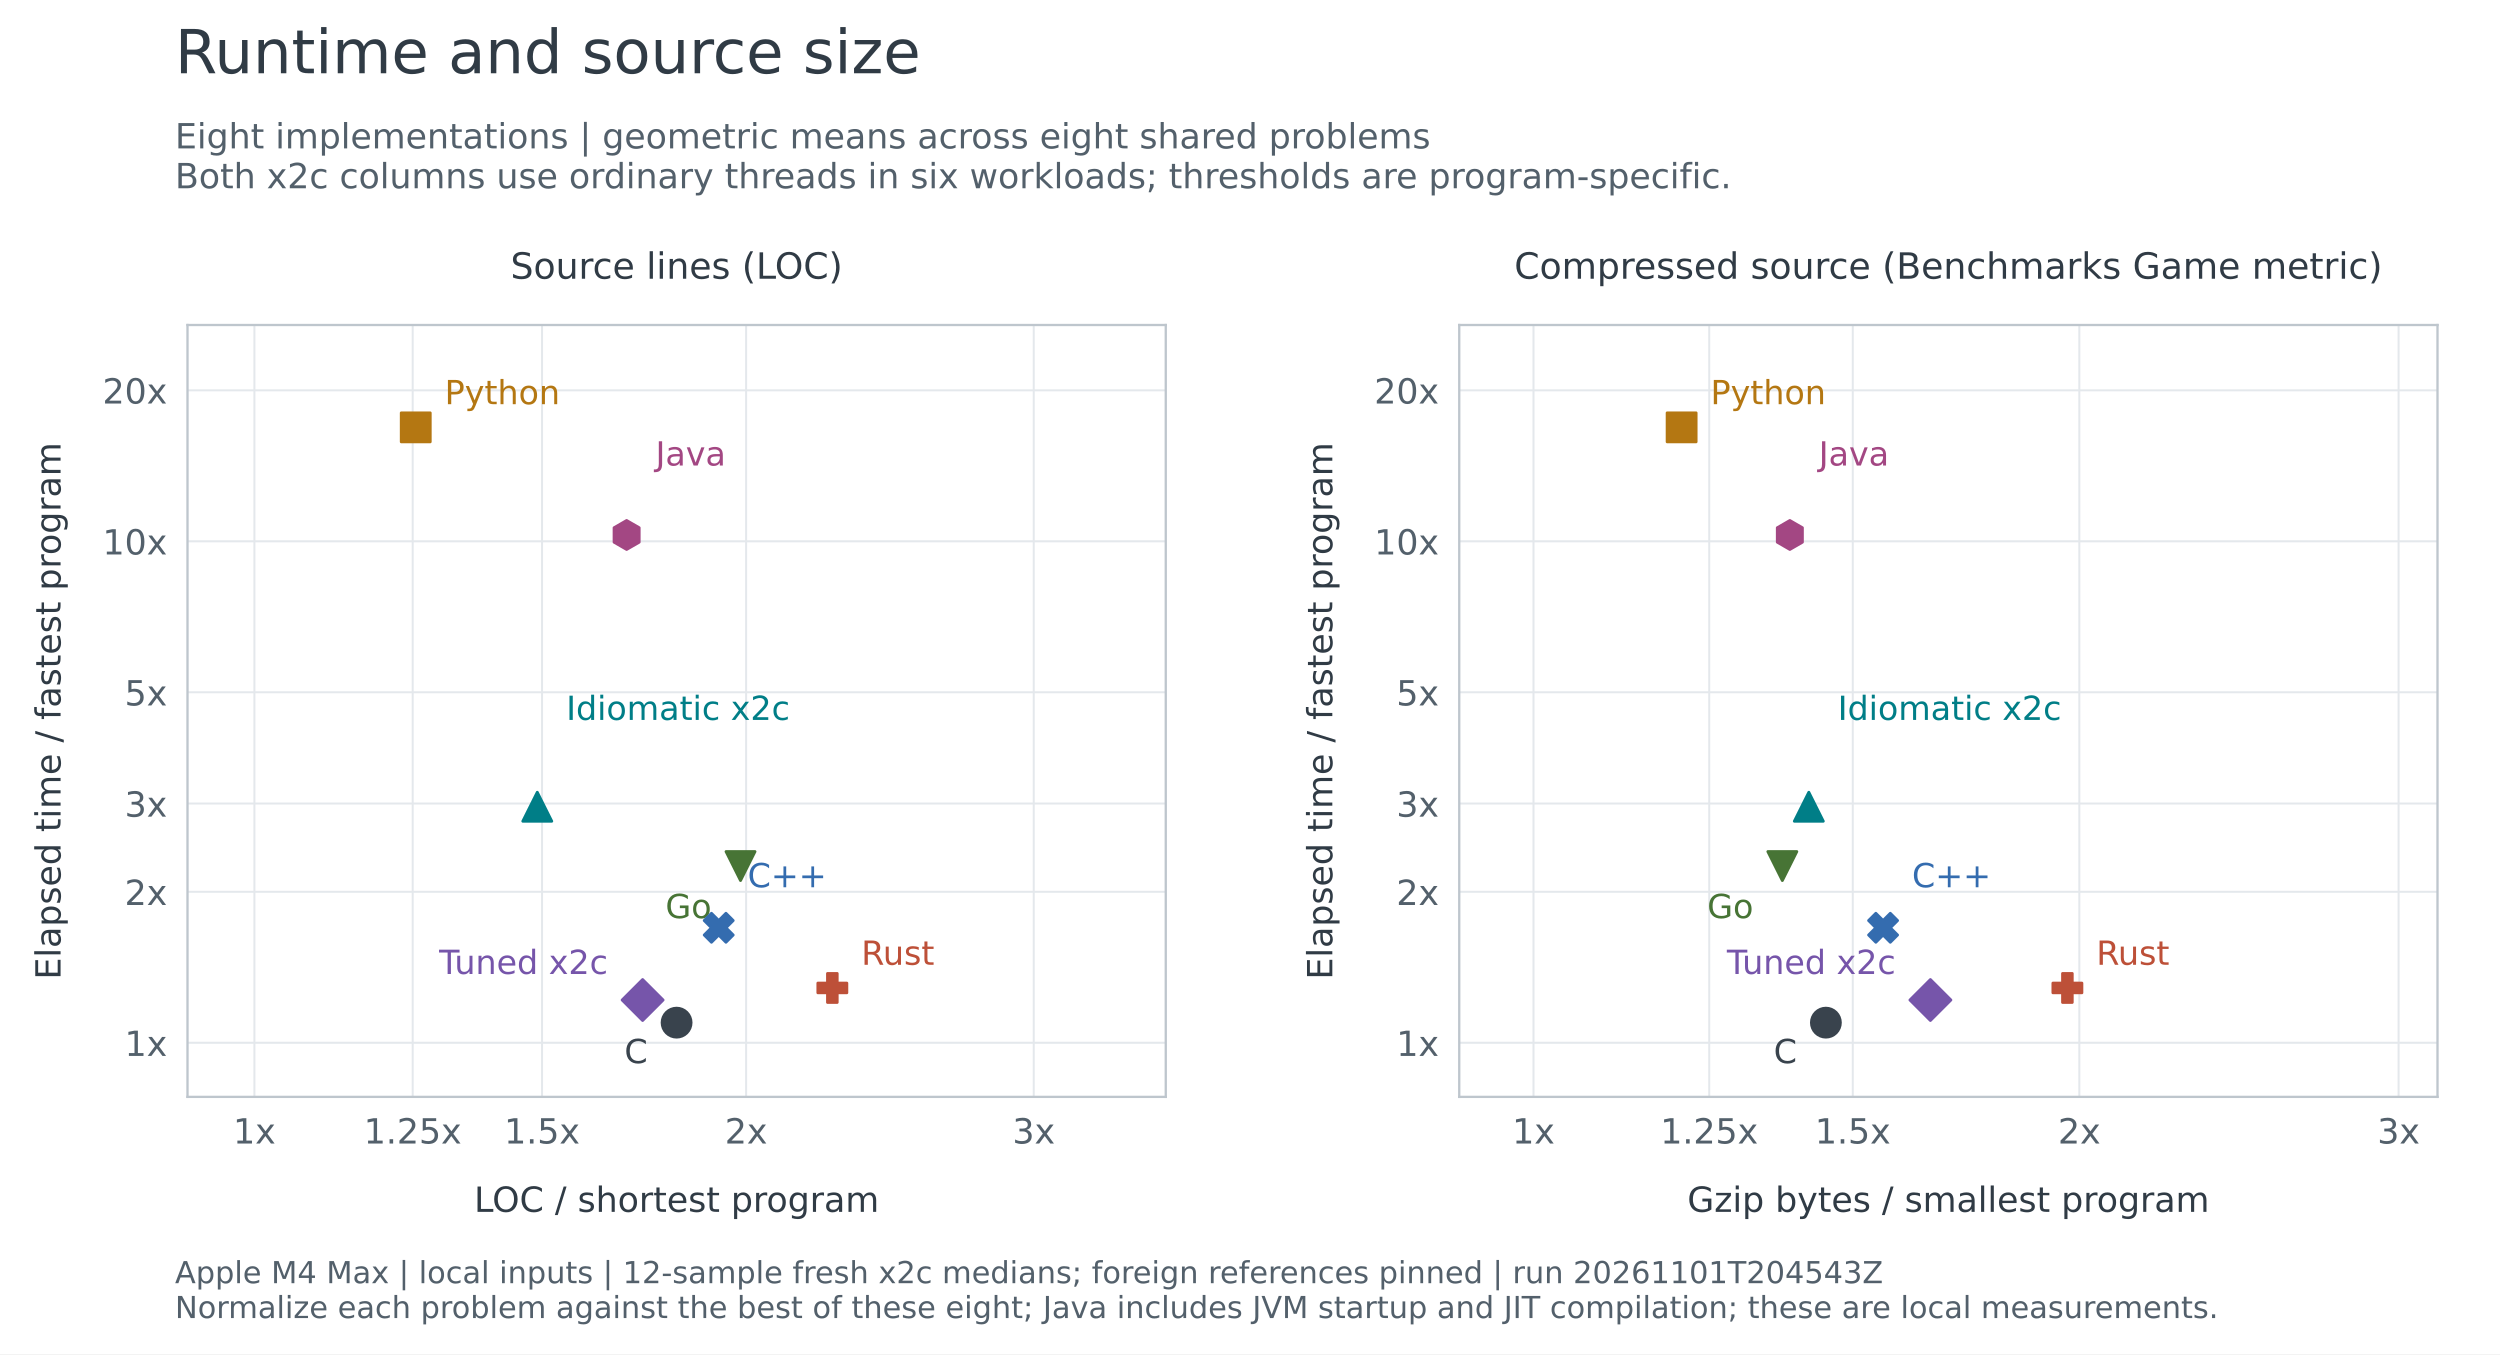
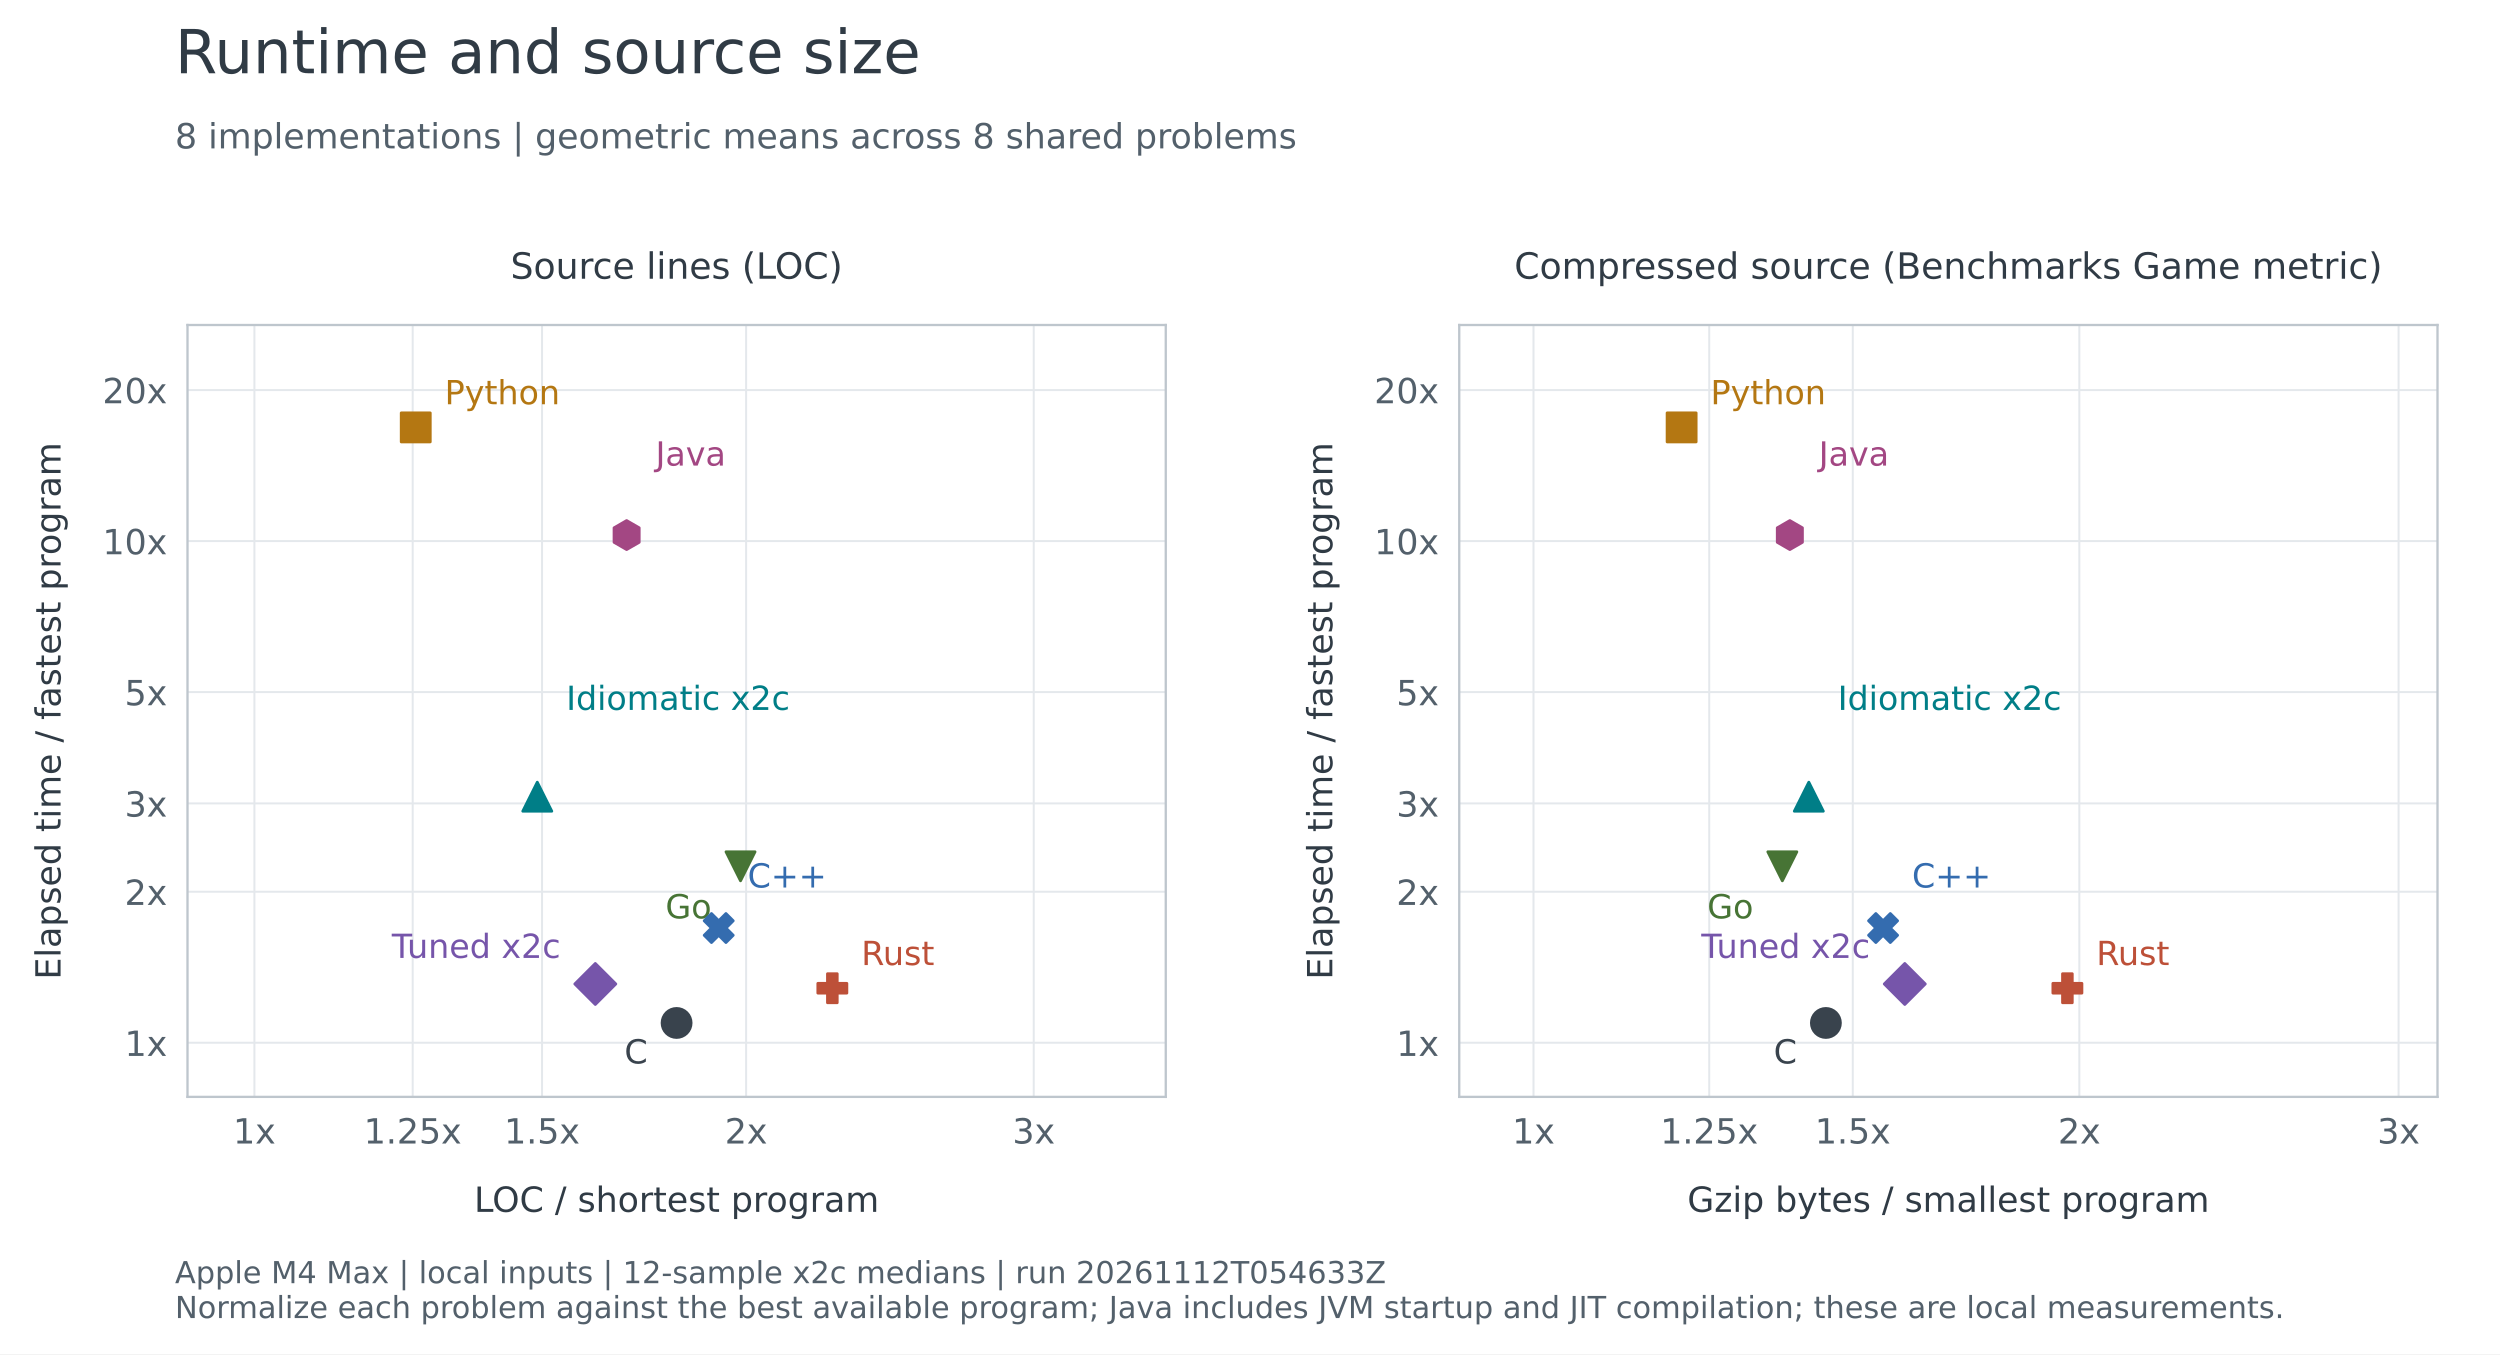
<svg xmlns="http://www.w3.org/2000/svg" xmlns:xlink="http://www.w3.org/1999/xlink" width="864pt" height="468pt" viewBox="0 0 864 468" version="1.1">
  <defs>
    <style type="text/css">*{stroke-linejoin: round; stroke-linecap: butt}</style>
  </defs>
  <g id="figure_1">
    <g id="patch_1">
      <path d="M 0 468  L 864 468  L 864 0  L 0 0  z " style="fill: #ffffff" />
    </g>
    <g id="axes_1">
      <g id="patch_2">
        <path d="M 64.8 379.08  L 402.887 379.08  L 402.887 112.32  L 64.8 112.32  z " style="fill: #ffffff" />
      </g>
      <g id="matplotlib.axis_1">
        <g id="xtick_1">
          <g id="line2d_1">
-             <path d="M 87.922 379.08  L 87.922 112.32  " clip-path="url(#p5000dd8835)" style="fill: none; stroke: #e4e8ec; stroke-width: 0.7; stroke-linecap: square" />
+             <path d="M 87.922 379.08  L 87.922 112.32  " clip-path="url(#p3d103eb2fb)" style="fill: none; stroke: #e4e8ec; stroke-width: 0.7; stroke-linecap: square" />
          </g>
          <g id="line2d_2" />
          <g id="text_1">
            <text style="font-size: 12px; font-family: 'DejaVu Sans'; text-anchor: middle; fill: #53606b" x="87.922" y="395.198" transform="rotate(-0 87.92165 395.1981)">1x</text>
          </g>
        </g>
        <g id="xtick_2">
          <g id="line2d_3">
-             <path d="M 142.629 379.08  L 142.629 112.32  " clip-path="url(#p5000dd8835)" style="fill: none; stroke: #e4e8ec; stroke-width: 0.7; stroke-linecap: square" />
+             <path d="M 142.629 379.08  L 142.629 112.32  " clip-path="url(#p3d103eb2fb)" style="fill: none; stroke: #e4e8ec; stroke-width: 0.7; stroke-linecap: square" />
          </g>
          <g id="line2d_4" />
          <g id="text_2">
            <text style="font-size: 12px; font-family: 'DejaVu Sans'; text-anchor: middle; fill: #53606b" x="142.629" y="395.198" transform="rotate(-0 142.6286 395.1981)">1.25x</text>
          </g>
        </g>
        <g id="xtick_3">
          <g id="line2d_5">
-             <path d="M 187.327 379.08  L 187.327 112.32  " clip-path="url(#p5000dd8835)" style="fill: none; stroke: #e4e8ec; stroke-width: 0.7; stroke-linecap: square" />
+             <path d="M 187.327 379.08  L 187.327 112.32  " clip-path="url(#p3d103eb2fb)" style="fill: none; stroke: #e4e8ec; stroke-width: 0.7; stroke-linecap: square" />
          </g>
          <g id="line2d_6" />
          <g id="text_3">
            <text style="font-size: 12px; font-family: 'DejaVu Sans'; text-anchor: middle; fill: #53606b" x="187.327" y="395.198" transform="rotate(-0 187.3274 395.1981)">1.5x</text>
          </g>
        </g>
        <g id="xtick_4">
          <g id="line2d_7">
-             <path d="M 257.857 379.08  L 257.857 112.32  " clip-path="url(#p5000dd8835)" style="fill: none; stroke: #e4e8ec; stroke-width: 0.7; stroke-linecap: square" />
+             <path d="M 257.857 379.08  L 257.857 112.32  " clip-path="url(#p3d103eb2fb)" style="fill: none; stroke: #e4e8ec; stroke-width: 0.7; stroke-linecap: square" />
          </g>
          <g id="line2d_8" />
          <g id="text_4">
            <text style="font-size: 12px; font-family: 'DejaVu Sans'; text-anchor: middle; fill: #53606b" x="257.857" y="395.198" transform="rotate(-0 257.8569 395.1981)">2x</text>
          </g>
        </g>
        <g id="xtick_5">
          <g id="line2d_9">
-             <path d="M 357.263 379.08  L 357.263 112.32  " clip-path="url(#p5000dd8835)" style="fill: none; stroke: #e4e8ec; stroke-width: 0.7; stroke-linecap: square" />
+             <path d="M 357.263 379.08  L 357.263 112.32  " clip-path="url(#p3d103eb2fb)" style="fill: none; stroke: #e4e8ec; stroke-width: 0.7; stroke-linecap: square" />
          </g>
          <g id="line2d_10" />
          <g id="text_5">
            <text style="font-size: 12px; font-family: 'DejaVu Sans'; text-anchor: middle; fill: #53606b" x="357.263" y="395.198" transform="rotate(-0 357.2626 395.1981)">3x</text>
          </g>
        </g>
        <g id="text_6">
          <text style="font-size: 12px; font-family: 'DejaVu Sans'; text-anchor: middle; fill: #303b45" x="233.843" y="418.812" transform="rotate(-0 233.8435 418.8119)">LOC / shortest program</text>
        </g>
      </g>
      <g id="matplotlib.axis_2">
        <g id="ytick_1">
          <g id="line2d_11">
-             <path d="M 64.8 360.38  L 402.887 360.38  " clip-path="url(#p5000dd8835)" style="fill: none; stroke: #e4e8ec; stroke-width: 0.7; stroke-linecap: square" />
+             <path d="M 64.8 360.371  L 402.887 360.371  " clip-path="url(#p3d103eb2fb)" style="fill: none; stroke: #e4e8ec; stroke-width: 0.7; stroke-linecap: square" />
          </g>
          <g id="line2d_12" />
          <g id="text_7">
-             <text style="font-size: 12px; font-family: 'DejaVu Sans'; text-anchor: end; fill: #53606b" x="57.8" y="364.939" transform="rotate(-0 57.8 364.9387)">1x</text>
+             <text style="font-size: 12px; font-family: 'DejaVu Sans'; text-anchor: end; fill: #53606b" x="57.8" y="364.931" transform="rotate(-0 57.8 364.9305)">1x</text>
          </g>
        </g>
        <g id="ytick_2">
          <g id="line2d_13">
-             <path d="M 64.8 308.21  L 402.887 308.21  " clip-path="url(#p5000dd8835)" style="fill: none; stroke: #e4e8ec; stroke-width: 0.7; stroke-linecap: square" />
+             <path d="M 64.8 308.179  L 402.887 308.179  " clip-path="url(#p3d103eb2fb)" style="fill: none; stroke: #e4e8ec; stroke-width: 0.7; stroke-linecap: square" />
          </g>
          <g id="line2d_14" />
          <g id="text_8">
-             <text style="font-size: 12px; font-family: 'DejaVu Sans'; text-anchor: end; fill: #53606b" x="57.8" y="312.769" transform="rotate(-0 57.8 312.7691)">2x</text>
+             <text style="font-size: 12px; font-family: 'DejaVu Sans'; text-anchor: end; fill: #53606b" x="57.8" y="312.738" transform="rotate(-0 57.8 312.7383)">2x</text>
          </g>
        </g>
        <g id="ytick_3">
          <g id="line2d_15">
-             <path d="M 64.8 277.693  L 402.887 277.693  " clip-path="url(#p5000dd8835)" style="fill: none; stroke: #e4e8ec; stroke-width: 0.7; stroke-linecap: square" />
+             <path d="M 64.8 277.649  L 402.887 277.649  " clip-path="url(#p3d103eb2fb)" style="fill: none; stroke: #e4e8ec; stroke-width: 0.7; stroke-linecap: square" />
          </g>
          <g id="line2d_16" />
          <g id="text_9">
-             <text style="font-size: 12px; font-family: 'DejaVu Sans'; text-anchor: end; fill: #53606b" x="57.8" y="282.252" transform="rotate(-0 57.8 282.2519)">3x</text>
+             <text style="font-size: 12px; font-family: 'DejaVu Sans'; text-anchor: end; fill: #53606b" x="57.8" y="282.208" transform="rotate(-0 57.8 282.2078)">3x</text>
          </g>
        </g>
        <g id="ytick_4">
          <g id="line2d_17">
-             <path d="M 64.8 239.246  L 402.887 239.246  " clip-path="url(#p5000dd8835)" style="fill: none; stroke: #e4e8ec; stroke-width: 0.7; stroke-linecap: square" />
+             <path d="M 64.8 239.185  L 402.887 239.185  " clip-path="url(#p3d103eb2fb)" style="fill: none; stroke: #e4e8ec; stroke-width: 0.7; stroke-linecap: square" />
          </g>
          <g id="line2d_18" />
          <g id="text_10">
-             <text style="font-size: 12px; font-family: 'DejaVu Sans'; text-anchor: end; fill: #53606b" x="57.8" y="243.805" transform="rotate(-0 57.8 243.8047)">5x</text>
+             <text style="font-size: 12px; font-family: 'DejaVu Sans'; text-anchor: end; fill: #53606b" x="57.8" y="243.744" transform="rotate(-0 57.8 243.7439)">5x</text>
          </g>
        </g>
        <g id="ytick_5">
          <g id="line2d_19">
-             <path d="M 64.8 187.076  L 402.887 187.076  " clip-path="url(#p5000dd8835)" style="fill: none; stroke: #e4e8ec; stroke-width: 0.7; stroke-linecap: square" />
+             <path d="M 64.8 186.993  L 402.887 186.993  " clip-path="url(#p3d103eb2fb)" style="fill: none; stroke: #e4e8ec; stroke-width: 0.7; stroke-linecap: square" />
          </g>
          <g id="line2d_20" />
          <g id="text_11">
-             <text style="font-size: 12px; font-family: 'DejaVu Sans'; text-anchor: end; fill: #53606b" x="57.8" y="191.635" transform="rotate(-0 57.8 191.6351)">10x</text>
+             <text style="font-size: 12px; font-family: 'DejaVu Sans'; text-anchor: end; fill: #53606b" x="57.8" y="191.552" transform="rotate(-0 57.8 191.5517)">10x</text>
          </g>
        </g>
        <g id="ytick_6">
          <g id="line2d_21">
-             <path d="M 64.8 134.906  L 402.887 134.906  " clip-path="url(#p5000dd8835)" style="fill: none; stroke: #e4e8ec; stroke-width: 0.7; stroke-linecap: square" />
+             <path d="M 64.8 134.8  L 402.887 134.8  " clip-path="url(#p3d103eb2fb)" style="fill: none; stroke: #e4e8ec; stroke-width: 0.7; stroke-linecap: square" />
          </g>
          <g id="line2d_22" />
          <g id="text_12">
-             <text style="font-size: 12px; font-family: 'DejaVu Sans'; text-anchor: end; fill: #53606b" x="57.8" y="139.466" transform="rotate(-0 57.8 139.4655)">20x</text>
+             <text style="font-size: 12px; font-family: 'DejaVu Sans'; text-anchor: end; fill: #53606b" x="57.8" y="139.359" transform="rotate(-0 57.8 139.3595)">20x</text>
          </g>
        </g>
        <g id="ytick_7">
          <g id="line2d_23" />
        </g>
        <g id="ytick_8">
          <g id="line2d_24" />
        </g>
        <g id="ytick_9">
          <g id="line2d_25" />
        </g>
        <g id="ytick_10">
          <g id="line2d_26" />
        </g>
        <g id="ytick_11">
          <g id="line2d_27" />
        </g>
        <g id="ytick_12">
          <g id="line2d_28" />
        </g>
        <g id="ytick_13">
          <g id="line2d_29" />
        </g>
        <g id="text_13">
          <text style="font-size: 12px; font-family: 'DejaVu Sans'; text-anchor: middle; fill: #303b45" x="20.932" y="245.7" transform="rotate(-90 20.93188 245.7)">Elapsed time / fastest program</text>
        </g>
      </g>
      <g id="patch_3">
        <path d="M 64.8 379.08  L 64.8 112.32  " style="fill: none; stroke: #bec6cd; stroke-width: 0.8; stroke-linejoin: miter; stroke-linecap: square" />
      </g>
      <g id="patch_4">
        <path d="M 402.887 379.08  L 402.887 112.32  " style="fill: none; stroke: #bec6cd; stroke-width: 0.8; stroke-linejoin: miter; stroke-linecap: square" />
      </g>
      <g id="patch_5">
        <path d="M 64.8 379.08  L 402.887 379.08  " style="fill: none; stroke: #bec6cd; stroke-width: 0.8; stroke-linejoin: miter; stroke-linecap: square" />
      </g>
      <g id="patch_6">
        <path d="M 64.8 112.32  L 402.887 112.32  " style="fill: none; stroke: #bec6cd; stroke-width: 0.8; stroke-linejoin: miter; stroke-linecap: square" />
      </g>
      <g id="text_14">
-         <text style="font-size: 11.5px; font-family: 'DejaVu Sans'; text-anchor: end; fill: #39434d" x="223.83" y="367.429" transform="rotate(-0 223.8299 367.4294)">C</text>
+         <text style="font-size: 11.5px; font-family: 'DejaVu Sans'; text-anchor: end; fill: #39434d" x="223.83" y="367.534" transform="rotate(-0 223.8299 367.5342)">C</text>
      </g>
      <g id="text_15">
-         <text style="font-size: 11.5px; font-family: 'DejaVu Sans'; text-anchor: start; fill: #007e87" x="195.684" y="248.813" transform="rotate(-0 195.6839 248.813)">Idiomatic x2c</text>
+         <text style="font-size: 11.5px; font-family: 'DejaVu Sans'; text-anchor: start; fill: #007e87" x="195.684" y="245.346" transform="rotate(-0 195.6839 245.3459)">Idiomatic x2c</text>
      </g>
      <g id="text_16">
-         <text style="font-size: 11.5px; font-family: 'DejaVu Sans'; text-anchor: end; fill: #7655aa" x="210.089" y="336.606" transform="rotate(-0 210.0887 336.6062)">Tuned x2c</text>
+         <text style="font-size: 11.5px; font-family: 'DejaVu Sans'; text-anchor: end; fill: #7655aa" x="193.739" y="331.06" transform="rotate(-0 193.7387 331.0604)">Tuned x2c</text>
      </g>
      <g id="text_17">
-         <text style="font-size: 11.5px; font-family: 'DejaVu Sans'; text-anchor: start; fill: #b47712" x="153.68" y="139.695" transform="rotate(-0 153.6802 139.6947)">Python</text>
+         <text style="font-size: 11.5px; font-family: 'DejaVu Sans'; text-anchor: start; fill: #b47712" x="153.68" y="139.71" transform="rotate(-0 153.6802 139.7101)">Python</text>
      </g>
      <g id="text_18">
-         <text style="font-size: 11.5px; font-family: 'DejaVu Sans'; text-anchor: start; fill: #bd5038" x="297.659" y="333.435" transform="rotate(-0 297.6587 333.4346)">Rust</text>
+         <text style="font-size: 11.5px; font-family: 'DejaVu Sans'; text-anchor: start; fill: #bd5038" x="297.659" y="333.534" transform="rotate(-0 297.6587 333.5341)">Rust</text>
      </g>
      <g id="text_19">
-         <text style="font-size: 11.5px; font-family: 'DejaVu Sans'; text-anchor: start; fill: #346caf" x="258.385" y="306.639" transform="rotate(-0 258.385 306.6385)">C++</text>
+         <text style="font-size: 11.5px; font-family: 'DejaVu Sans'; text-anchor: start; fill: #346caf" x="258.385" y="306.729" transform="rotate(-0 258.385 306.729)">C++</text>
      </g>
      <g id="text_20">
-         <text style="font-size: 11.5px; font-family: 'DejaVu Sans'; text-anchor: end; fill: #477435" x="245.925" y="317.31" transform="rotate(-0 245.9252 317.31)">Go</text>
+         <text style="font-size: 11.5px; font-family: 'DejaVu Sans'; text-anchor: end; fill: #477435" x="245.925" y="317.391" transform="rotate(-0 245.9252 317.3912)">Go</text>
      </g>
      <g id="text_21">
-         <text style="font-size: 11.5px; font-family: 'DejaVu Sans'; text-anchor: start; fill: #a34783" x="226.561" y="160.885" transform="rotate(-0 226.5606 160.885)">Java</text>
+         <text style="font-size: 11.5px; font-family: 'DejaVu Sans'; text-anchor: start; fill: #a34783" x="226.561" y="160.917" transform="rotate(-0 226.5606 160.9165)">Java</text>
      </g>
      <g id="text_22">
        <text style="font-size: 12.5px; font-family: 'DejaVu Sans'; text-anchor: middle; fill: #303b45" x="233.843" y="96.32" transform="rotate(-0 233.8435 96.32)">Source lines (LOC)</text>
      </g>
      <g id="PathCollection_1">
        <defs>
-           <path id="m759e36ba27" d="M 0 5  C 1.326 5 2.598 4.473 3.536 3.536  C 4.473 2.598 5 1.326 5 0  C 5 -1.326 4.473 -2.598 3.536 -3.536  C 2.598 -4.473 1.326 -5 0 -5  C -1.326 -5 -2.598 -4.473 -3.536 -3.536  C -4.473 -2.598 -5 -1.326 -5 0  C -5 1.326 -4.473 2.598 -3.536 3.536  C -2.598 4.473 -1.326 5 0 5  z " style="stroke: #39434d" />
-         </defs>
-         <g clip-path="url(#p5000dd8835)">
-           <use xlink:href="#m759e36ba27" x="233.83" y="353.429" style="fill: #39434d; stroke: #39434d" />
+           <path id="ma337400e25" d="M 0 5  C 1.326 5 2.598 4.473 3.536 3.536  C 4.473 2.598 5 1.326 5 0  C 5 -1.326 4.473 -2.598 3.536 -3.536  C 2.598 -4.473 1.326 -5 0 -5  C -1.326 -5 -2.598 -4.473 -3.536 -3.536  C -4.473 -2.598 -5 -1.326 -5 0  C -5 1.326 -4.473 2.598 -3.536 3.536  C -2.598 4.473 -1.326 5 0 5  z " style="stroke: #39434d" />
+         </defs>
+         <g clip-path="url(#p3d103eb2fb)">
+           <use xlink:href="#ma337400e25" x="233.83" y="353.534" style="fill: #39434d; stroke: #39434d" />
        </g>
      </g>
      <g id="PathCollection_2">
        <defs>
-           <path id="m93ae82904e" d="M 0 -5  L -5 5  L 5 5  z " style="stroke: #007e87" />
-         </defs>
-         <g clip-path="url(#p5000dd8835)">
-           <use xlink:href="#m93ae82904e" x="185.684" y="278.813" style="fill: #007e87; stroke: #007e87" />
+           <path id="m85e8d9628d" d="M 0 -5  L -5 5  L 5 5  z " style="stroke: #007e87" />
+         </defs>
+         <g clip-path="url(#p3d103eb2fb)">
+           <use xlink:href="#m85e8d9628d" x="185.684" y="275.346" style="fill: #007e87; stroke: #007e87" />
        </g>
      </g>
      <g id="PathCollection_3">
        <defs>
-           <path id="mfbfb65a9ba" d="M -0 7.071  L 7.071 0  L 0 -7.071  L -7.071 -0  z " style="stroke: #7655aa" />
-         </defs>
-         <g clip-path="url(#p5000dd8835)">
-           <use xlink:href="#mfbfb65a9ba" x="222.089" y="345.606" style="fill: #7655aa; stroke: #7655aa" />
+           <path id="mb271ad1b3c" d="M -0 7.071  L 7.071 0  L 0 -7.071  L -7.071 -0  z " style="stroke: #7655aa" />
+         </defs>
+         <g clip-path="url(#p3d103eb2fb)">
+           <use xlink:href="#mb271ad1b3c" x="205.739" y="340.06" style="fill: #7655aa; stroke: #7655aa" />
        </g>
      </g>
      <g id="PathCollection_4">
        <defs>
-           <path id="mdc9b59da27" d="M -5 5  L 5 5  L 5 -5  L -5 -5  z " style="stroke: #b47712" />
-         </defs>
-         <g clip-path="url(#p5000dd8835)">
-           <use xlink:href="#mdc9b59da27" x="143.68" y="147.695" style="fill: #b47712; stroke: #b47712" />
+           <path id="m46685c8a75" d="M -5 5  L 5 5  L 5 -5  L -5 -5  z " style="stroke: #b47712" />
+         </defs>
+         <g clip-path="url(#p3d103eb2fb)">
+           <use xlink:href="#m46685c8a75" x="143.68" y="147.71" style="fill: #b47712; stroke: #b47712" />
        </g>
      </g>
      <g id="PathCollection_5">
        <defs>
-           <path id="m6eae039217" d="M -1.667 5  L 1.667 5  L 1.667 1.667  L 5 1.667  L 5 -1.667  L 1.667 -1.667  L 1.667 -5  L -1.667 -5  L -1.667 -1.667  L -5 -1.667  L -5 1.667  L -1.667 1.667  z " style="stroke: #bd5038" />
-         </defs>
-         <g clip-path="url(#p5000dd8835)">
-           <use xlink:href="#m6eae039217" x="287.659" y="341.435" style="fill: #bd5038; stroke: #bd5038" />
+           <path id="m82c342d8d0" d="M -1.667 5  L 1.667 5  L 1.667 1.667  L 5 1.667  L 5 -1.667  L 1.667 -1.667  L 1.667 -5  L -1.667 -5  L -1.667 -1.667  L -5 -1.667  L -5 1.667  L -1.667 1.667  z " style="stroke: #bd5038" />
+         </defs>
+         <g clip-path="url(#p3d103eb2fb)">
+           <use xlink:href="#m82c342d8d0" x="287.659" y="341.534" style="fill: #bd5038; stroke: #bd5038" />
        </g>
      </g>
      <g id="PathCollection_6">
        <defs>
-           <path id="m58bb6c0906" d="M -2.5 5  L 0 2.5  L 2.5 5  L 5 2.5  L 2.5 0  L 5 -2.5  L 2.5 -5  L 0 -2.5  L -2.5 -5  L -5 -2.5  L -2.5 0  L -5 2.5  z " style="stroke: #346caf" />
-         </defs>
-         <g clip-path="url(#p5000dd8835)">
-           <use xlink:href="#m58bb6c0906" x="248.385" y="320.639" style="fill: #346caf; stroke: #346caf" />
+           <path id="m56f181646a" d="M -2.5 5  L 0 2.5  L 2.5 5  L 5 2.5  L 2.5 0  L 5 -2.5  L 2.5 -5  L 0 -2.5  L -2.5 -5  L -5 -2.5  L -2.5 0  L -5 2.5  z " style="stroke: #346caf" />
+         </defs>
+         <g clip-path="url(#p3d103eb2fb)">
+           <use xlink:href="#m56f181646a" x="248.385" y="320.729" style="fill: #346caf; stroke: #346caf" />
        </g>
      </g>
      <g id="PathCollection_7">
        <defs>
-           <path id="ma3229d4a2b" d="M -0 5  L 5 -5  L -5 -5  z " style="stroke: #477435" />
-         </defs>
-         <g clip-path="url(#p5000dd8835)">
-           <use xlink:href="#ma3229d4a2b" x="255.925" y="299.31" style="fill: #477435; stroke: #477435" />
+           <path id="m4751cd9808" d="M -0 5  L 5 -5  L -5 -5  z " style="stroke: #477435" />
+         </defs>
+         <g clip-path="url(#p3d103eb2fb)">
+           <use xlink:href="#m4751cd9808" x="255.925" y="299.391" style="fill: #477435; stroke: #477435" />
        </g>
      </g>
      <g id="PathCollection_8">
        <defs>
-           <path id="m2bca2f3972" d="M 0 -5  L -4.33 -2.5  L -4.33 2.5  L -0 5  L 4.33 2.5  L 4.33 -2.5  z " style="stroke: #a34783" />
-         </defs>
-         <g clip-path="url(#p5000dd8835)">
-           <use xlink:href="#m2bca2f3972" x="216.561" y="184.885" style="fill: #a34783; stroke: #a34783" />
+           <path id="m883e993839" d="M 0 -5  L -4.33 -2.5  L -4.33 2.5  L -0 5  L 4.33 2.5  L 4.33 -2.5  z " style="stroke: #a34783" />
+         </defs>
+         <g clip-path="url(#p3d103eb2fb)">
+           <use xlink:href="#m883e993839" x="216.561" y="184.917" style="fill: #a34783; stroke: #a34783" />
        </g>
      </g>
    </g>
    <g id="axes_2">
      <g id="patch_7">
        <path d="M 504.313 379.08  L 842.4 379.08  L 842.4 112.32  L 504.313 112.32  z " style="fill: #ffffff" />
      </g>
      <g id="matplotlib.axis_3">
        <g id="xtick_6">
          <g id="line2d_30">
-             <path d="M 529.979 379.08  L 529.979 112.32  " clip-path="url(#pdd736b4398)" style="fill: none; stroke: #e4e8ec; stroke-width: 0.7; stroke-linecap: square" />
+             <path d="M 529.979 379.08  L 529.979 112.32  " clip-path="url(#p504e33bb56)" style="fill: none; stroke: #e4e8ec; stroke-width: 0.7; stroke-linecap: square" />
          </g>
          <g id="line2d_31" />
          <g id="text_23">
            <text style="font-size: 12px; font-family: 'DejaVu Sans'; text-anchor: middle; fill: #53606b" x="529.979" y="395.198" transform="rotate(-0 529.9787 395.1981)">1x</text>
          </g>
        </g>
        <g id="xtick_7">
          <g id="line2d_32">
-             <path d="M 590.705 379.08  L 590.705 112.32  " clip-path="url(#pdd736b4398)" style="fill: none; stroke: #e4e8ec; stroke-width: 0.7; stroke-linecap: square" />
+             <path d="M 590.705 379.08  L 590.705 112.32  " clip-path="url(#p504e33bb56)" style="fill: none; stroke: #e4e8ec; stroke-width: 0.7; stroke-linecap: square" />
          </g>
          <g id="line2d_33" />
          <g id="text_24">
            <text style="font-size: 12px; font-family: 'DejaVu Sans'; text-anchor: middle; fill: #53606b" x="590.705" y="395.198" transform="rotate(-0 590.705 395.1981)">1.25x</text>
          </g>
        </g>
        <g id="xtick_8">
          <g id="line2d_34">
-             <path d="M 640.322 379.08  L 640.322 112.32  " clip-path="url(#pdd736b4398)" style="fill: none; stroke: #e4e8ec; stroke-width: 0.7; stroke-linecap: square" />
+             <path d="M 640.322 379.08  L 640.322 112.32  " clip-path="url(#p504e33bb56)" style="fill: none; stroke: #e4e8ec; stroke-width: 0.7; stroke-linecap: square" />
          </g>
          <g id="line2d_35" />
          <g id="text_25">
            <text style="font-size: 12px; font-family: 'DejaVu Sans'; text-anchor: middle; fill: #53606b" x="640.322" y="395.198" transform="rotate(-0 640.3219 395.1981)">1.5x</text>
          </g>
        </g>
        <g id="xtick_9">
          <g id="line2d_36">
-             <path d="M 718.612 379.08  L 718.612 112.32  " clip-path="url(#pdd736b4398)" style="fill: none; stroke: #e4e8ec; stroke-width: 0.7; stroke-linecap: square" />
+             <path d="M 718.612 379.08  L 718.612 112.32  " clip-path="url(#p504e33bb56)" style="fill: none; stroke: #e4e8ec; stroke-width: 0.7; stroke-linecap: square" />
          </g>
          <g id="line2d_37" />
          <g id="text_26">
            <text style="font-size: 12px; font-family: 'DejaVu Sans'; text-anchor: middle; fill: #53606b" x="718.612" y="395.198" transform="rotate(-0 718.6117 395.1981)">2x</text>
          </g>
        </g>
        <g id="xtick_10">
          <g id="line2d_38">
-             <path d="M 828.955 379.08  L 828.955 112.32  " clip-path="url(#pdd736b4398)" style="fill: none; stroke: #e4e8ec; stroke-width: 0.7; stroke-linecap: square" />
+             <path d="M 828.955 379.08  L 828.955 112.32  " clip-path="url(#p504e33bb56)" style="fill: none; stroke: #e4e8ec; stroke-width: 0.7; stroke-linecap: square" />
          </g>
          <g id="line2d_39" />
          <g id="text_27">
            <text style="font-size: 12px; font-family: 'DejaVu Sans'; text-anchor: middle; fill: #53606b" x="828.955" y="395.198" transform="rotate(-0 828.9549 395.1981)">3x</text>
          </g>
        </g>
        <g id="text_28">
          <text style="font-size: 12px; font-family: 'DejaVu Sans'; text-anchor: middle; fill: #303b45" x="673.357" y="418.812" transform="rotate(-0 673.3565 418.8119)">Gzip bytes / smallest program</text>
        </g>
      </g>
      <g id="matplotlib.axis_4">
        <g id="ytick_14">
          <g id="line2d_40">
-             <path d="M 504.313 360.38  L 842.4 360.38  " clip-path="url(#pdd736b4398)" style="fill: none; stroke: #e4e8ec; stroke-width: 0.7; stroke-linecap: square" />
+             <path d="M 504.313 360.371  L 842.4 360.371  " clip-path="url(#p504e33bb56)" style="fill: none; stroke: #e4e8ec; stroke-width: 0.7; stroke-linecap: square" />
          </g>
          <g id="line2d_41" />
          <g id="text_29">
-             <text style="font-size: 12px; font-family: 'DejaVu Sans'; text-anchor: end; fill: #53606b" x="497.313" y="364.939" transform="rotate(-0 497.313 364.9387)">1x</text>
+             <text style="font-size: 12px; font-family: 'DejaVu Sans'; text-anchor: end; fill: #53606b" x="497.313" y="364.931" transform="rotate(-0 497.313 364.9305)">1x</text>
          </g>
        </g>
        <g id="ytick_15">
          <g id="line2d_42">
-             <path d="M 504.313 308.21  L 842.4 308.21  " clip-path="url(#pdd736b4398)" style="fill: none; stroke: #e4e8ec; stroke-width: 0.7; stroke-linecap: square" />
+             <path d="M 504.313 308.179  L 842.4 308.179  " clip-path="url(#p504e33bb56)" style="fill: none; stroke: #e4e8ec; stroke-width: 0.7; stroke-linecap: square" />
          </g>
          <g id="line2d_43" />
          <g id="text_30">
-             <text style="font-size: 12px; font-family: 'DejaVu Sans'; text-anchor: end; fill: #53606b" x="497.313" y="312.769" transform="rotate(-0 497.313 312.7691)">2x</text>
+             <text style="font-size: 12px; font-family: 'DejaVu Sans'; text-anchor: end; fill: #53606b" x="497.313" y="312.738" transform="rotate(-0 497.313 312.7383)">2x</text>
          </g>
        </g>
        <g id="ytick_16">
          <g id="line2d_44">
-             <path d="M 504.313 277.693  L 842.4 277.693  " clip-path="url(#pdd736b4398)" style="fill: none; stroke: #e4e8ec; stroke-width: 0.7; stroke-linecap: square" />
+             <path d="M 504.313 277.649  L 842.4 277.649  " clip-path="url(#p504e33bb56)" style="fill: none; stroke: #e4e8ec; stroke-width: 0.7; stroke-linecap: square" />
          </g>
          <g id="line2d_45" />
          <g id="text_31">
-             <text style="font-size: 12px; font-family: 'DejaVu Sans'; text-anchor: end; fill: #53606b" x="497.313" y="282.252" transform="rotate(-0 497.313 282.2519)">3x</text>
+             <text style="font-size: 12px; font-family: 'DejaVu Sans'; text-anchor: end; fill: #53606b" x="497.313" y="282.208" transform="rotate(-0 497.313 282.2078)">3x</text>
          </g>
        </g>
        <g id="ytick_17">
          <g id="line2d_46">
-             <path d="M 504.313 239.246  L 842.4 239.246  " clip-path="url(#pdd736b4398)" style="fill: none; stroke: #e4e8ec; stroke-width: 0.7; stroke-linecap: square" />
+             <path d="M 504.313 239.185  L 842.4 239.185  " clip-path="url(#p504e33bb56)" style="fill: none; stroke: #e4e8ec; stroke-width: 0.7; stroke-linecap: square" />
          </g>
          <g id="line2d_47" />
          <g id="text_32">
-             <text style="font-size: 12px; font-family: 'DejaVu Sans'; text-anchor: end; fill: #53606b" x="497.313" y="243.805" transform="rotate(-0 497.313 243.8047)">5x</text>
+             <text style="font-size: 12px; font-family: 'DejaVu Sans'; text-anchor: end; fill: #53606b" x="497.313" y="243.744" transform="rotate(-0 497.313 243.7439)">5x</text>
          </g>
        </g>
        <g id="ytick_18">
          <g id="line2d_48">
-             <path d="M 504.313 187.076  L 842.4 187.076  " clip-path="url(#pdd736b4398)" style="fill: none; stroke: #e4e8ec; stroke-width: 0.7; stroke-linecap: square" />
+             <path d="M 504.313 186.993  L 842.4 186.993  " clip-path="url(#p504e33bb56)" style="fill: none; stroke: #e4e8ec; stroke-width: 0.7; stroke-linecap: square" />
          </g>
          <g id="line2d_49" />
          <g id="text_33">
-             <text style="font-size: 12px; font-family: 'DejaVu Sans'; text-anchor: end; fill: #53606b" x="497.313" y="191.635" transform="rotate(-0 497.313 191.6351)">10x</text>
+             <text style="font-size: 12px; font-family: 'DejaVu Sans'; text-anchor: end; fill: #53606b" x="497.313" y="191.552" transform="rotate(-0 497.313 191.5517)">10x</text>
          </g>
        </g>
        <g id="ytick_19">
          <g id="line2d_50">
-             <path d="M 504.313 134.906  L 842.4 134.906  " clip-path="url(#pdd736b4398)" style="fill: none; stroke: #e4e8ec; stroke-width: 0.7; stroke-linecap: square" />
+             <path d="M 504.313 134.8  L 842.4 134.8  " clip-path="url(#p504e33bb56)" style="fill: none; stroke: #e4e8ec; stroke-width: 0.7; stroke-linecap: square" />
          </g>
          <g id="line2d_51" />
          <g id="text_34">
-             <text style="font-size: 12px; font-family: 'DejaVu Sans'; text-anchor: end; fill: #53606b" x="497.313" y="139.466" transform="rotate(-0 497.313 139.4655)">20x</text>
+             <text style="font-size: 12px; font-family: 'DejaVu Sans'; text-anchor: end; fill: #53606b" x="497.313" y="139.359" transform="rotate(-0 497.313 139.3595)">20x</text>
          </g>
        </g>
        <g id="ytick_20">
          <g id="line2d_52" />
        </g>
        <g id="ytick_21">
          <g id="line2d_53" />
        </g>
        <g id="ytick_22">
          <g id="line2d_54" />
        </g>
        <g id="ytick_23">
          <g id="line2d_55" />
        </g>
        <g id="ytick_24">
          <g id="line2d_56" />
        </g>
        <g id="ytick_25">
          <g id="line2d_57" />
        </g>
        <g id="ytick_26">
          <g id="line2d_58" />
        </g>
        <g id="text_35">
          <text style="font-size: 12px; font-family: 'DejaVu Sans'; text-anchor: middle; fill: #303b45" x="460.445" y="245.7" transform="rotate(-90 460.4449 245.7)">Elapsed time / fastest program</text>
        </g>
      </g>
      <g id="patch_8">
        <path d="M 504.313 379.08  L 504.313 112.32  " style="fill: none; stroke: #bec6cd; stroke-width: 0.8; stroke-linejoin: miter; stroke-linecap: square" />
      </g>
      <g id="patch_9">
        <path d="M 842.4 379.08  L 842.4 112.32  " style="fill: none; stroke: #bec6cd; stroke-width: 0.8; stroke-linejoin: miter; stroke-linecap: square" />
      </g>
      <g id="patch_10">
        <path d="M 504.313 379.08  L 842.4 379.08  " style="fill: none; stroke: #bec6cd; stroke-width: 0.8; stroke-linejoin: miter; stroke-linecap: square" />
      </g>
      <g id="patch_11">
        <path d="M 504.313 112.32  L 842.4 112.32  " style="fill: none; stroke: #bec6cd; stroke-width: 0.8; stroke-linejoin: miter; stroke-linecap: square" />
      </g>
      <g id="text_36">
-         <text style="font-size: 11.5px; font-family: 'DejaVu Sans'; text-anchor: end; fill: #39434d" x="621.027" y="367.429" transform="rotate(-0 621.0275 367.4294)">C</text>
+         <text style="font-size: 11.5px; font-family: 'DejaVu Sans'; text-anchor: end; fill: #39434d" x="621.027" y="367.534" transform="rotate(-0 621.0275 367.5342)">C</text>
      </g>
      <g id="text_37">
-         <text style="font-size: 11.5px; font-family: 'DejaVu Sans'; text-anchor: start; fill: #007e87" x="635.128" y="248.813" transform="rotate(-0 635.1285 248.813)">Idiomatic x2c</text>
+         <text style="font-size: 11.5px; font-family: 'DejaVu Sans'; text-anchor: start; fill: #007e87" x="635.128" y="245.346" transform="rotate(-0 635.1285 245.3459)">Idiomatic x2c</text>
      </g>
      <g id="text_38">
-         <text style="font-size: 11.5px; font-family: 'DejaVu Sans'; text-anchor: end; fill: #7655aa" x="655.148" y="336.606" transform="rotate(-0 655.1482 336.6062)">Tuned x2c</text>
+         <text style="font-size: 11.5px; font-family: 'DejaVu Sans'; text-anchor: end; fill: #7655aa" x="646.291" y="331.06" transform="rotate(-0 646.2908 331.0604)">Tuned x2c</text>
      </g>
      <g id="text_39">
-         <text style="font-size: 11.5px; font-family: 'DejaVu Sans'; text-anchor: start; fill: #b47712" x="591.169" y="139.695" transform="rotate(-0 591.1693 139.6947)">Python</text>
+         <text style="font-size: 11.5px; font-family: 'DejaVu Sans'; text-anchor: start; fill: #b47712" x="591.169" y="139.71" transform="rotate(-0 591.1693 139.7101)">Python</text>
      </g>
      <g id="text_40">
-         <text style="font-size: 11.5px; font-family: 'DejaVu Sans'; text-anchor: start; fill: #bd5038" x="724.493" y="333.435" transform="rotate(-0 724.4933 333.4346)">Rust</text>
+         <text style="font-size: 11.5px; font-family: 'DejaVu Sans'; text-anchor: start; fill: #bd5038" x="724.493" y="333.534" transform="rotate(-0 724.4933 333.5341)">Rust</text>
      </g>
      <g id="text_41">
-         <text style="font-size: 11.5px; font-family: 'DejaVu Sans'; text-anchor: start; fill: #346caf" x="660.792" y="306.639" transform="rotate(-0 660.792 306.6385)">C++</text>
+         <text style="font-size: 11.5px; font-family: 'DejaVu Sans'; text-anchor: start; fill: #346caf" x="660.792" y="306.729" transform="rotate(-0 660.792 306.729)">C++</text>
      </g>
      <g id="text_42">
-         <text style="font-size: 11.5px; font-family: 'DejaVu Sans'; text-anchor: end; fill: #477435" x="605.975" y="317.31" transform="rotate(-0 605.9746 317.31)">Go</text>
+         <text style="font-size: 11.5px; font-family: 'DejaVu Sans'; text-anchor: end; fill: #477435" x="605.975" y="317.391" transform="rotate(-0 605.9746 317.3912)">Go</text>
      </g>
      <g id="text_43">
-         <text style="font-size: 11.5px; font-family: 'DejaVu Sans'; text-anchor: start; fill: #a34783" x="628.571" y="160.885" transform="rotate(-0 628.5712 160.885)">Java</text>
+         <text style="font-size: 11.5px; font-family: 'DejaVu Sans'; text-anchor: start; fill: #a34783" x="628.571" y="160.917" transform="rotate(-0 628.5712 160.9165)">Java</text>
      </g>
      <g id="text_44">
        <text style="font-size: 12.5px; font-family: 'DejaVu Sans'; text-anchor: middle; fill: #303b45" x="673.357" y="96.32" transform="rotate(-0 673.3565 96.32)">Compressed source (Benchmarks Game metric)</text>
      </g>
      <g id="PathCollection_9">
-         <g clip-path="url(#pdd736b4398)">
-           <use xlink:href="#m759e36ba27" x="631.027" y="353.429" style="fill: #39434d; stroke: #39434d" />
+         <g clip-path="url(#p504e33bb56)">
+           <use xlink:href="#ma337400e25" x="631.027" y="353.534" style="fill: #39434d; stroke: #39434d" />
        </g>
      </g>
      <g id="PathCollection_10">
-         <g clip-path="url(#pdd736b4398)">
-           <use xlink:href="#m93ae82904e" x="625.128" y="278.813" style="fill: #007e87; stroke: #007e87" />
+         <g clip-path="url(#p504e33bb56)">
+           <use xlink:href="#m85e8d9628d" x="625.128" y="275.346" style="fill: #007e87; stroke: #007e87" />
        </g>
      </g>
      <g id="PathCollection_11">
-         <g clip-path="url(#pdd736b4398)">
-           <use xlink:href="#mfbfb65a9ba" x="667.148" y="345.606" style="fill: #7655aa; stroke: #7655aa" />
+         <g clip-path="url(#p504e33bb56)">
+           <use xlink:href="#mb271ad1b3c" x="658.291" y="340.06" style="fill: #7655aa; stroke: #7655aa" />
        </g>
      </g>
      <g id="PathCollection_12">
-         <g clip-path="url(#pdd736b4398)">
-           <use xlink:href="#mdc9b59da27" x="581.169" y="147.695" style="fill: #b47712; stroke: #b47712" />
+         <g clip-path="url(#p504e33bb56)">
+           <use xlink:href="#m46685c8a75" x="581.169" y="147.71" style="fill: #b47712; stroke: #b47712" />
        </g>
      </g>
      <g id="PathCollection_13">
-         <g clip-path="url(#pdd736b4398)">
-           <use xlink:href="#m6eae039217" x="714.493" y="341.435" style="fill: #bd5038; stroke: #bd5038" />
+         <g clip-path="url(#p504e33bb56)">
+           <use xlink:href="#m82c342d8d0" x="714.493" y="341.534" style="fill: #bd5038; stroke: #bd5038" />
        </g>
      </g>
      <g id="PathCollection_14">
-         <g clip-path="url(#pdd736b4398)">
-           <use xlink:href="#m58bb6c0906" x="650.792" y="320.639" style="fill: #346caf; stroke: #346caf" />
+         <g clip-path="url(#p504e33bb56)">
+           <use xlink:href="#m56f181646a" x="650.792" y="320.729" style="fill: #346caf; stroke: #346caf" />
        </g>
      </g>
      <g id="PathCollection_15">
-         <g clip-path="url(#pdd736b4398)">
-           <use xlink:href="#ma3229d4a2b" x="615.975" y="299.31" style="fill: #477435; stroke: #477435" />
+         <g clip-path="url(#p504e33bb56)">
+           <use xlink:href="#m4751cd9808" x="615.975" y="299.391" style="fill: #477435; stroke: #477435" />
        </g>
      </g>
      <g id="PathCollection_16">
-         <g clip-path="url(#pdd736b4398)">
-           <use xlink:href="#m2bca2f3972" x="618.571" y="184.885" style="fill: #a34783; stroke: #a34783" />
+         <g clip-path="url(#p504e33bb56)">
+           <use xlink:href="#m883e993839" x="618.571" y="184.917" style="fill: #a34783; stroke: #a34783" />
        </g>
      </g>
    </g>
    <g id="text_45">
      <text style="font-size: 21px; font-family: 'DejaVu Sans'; text-anchor: start; fill: #303b45" x="60.48" y="25.317" transform="rotate(-0 60.48 25.31672)">Runtime and source size</text>
    </g>
    <g id="text_46">
-       <text style="font-size: 12px; font-family: 'DejaVu Sans'; fill: #53606b" transform="translate(60.48 51.29062)">Eight implementations | geometric means across eight shared problems</text>
-       <text style="font-size: 12px; font-family: 'DejaVu Sans'; fill: #53606b" transform="translate(60.48 65.06175)">Both x2c columns use ordinary threads in six workloads; thresholds are program-specific.</text>
+       <text style="font-size: 12px; font-family: 'DejaVu Sans'; text-anchor: start; fill: #53606b" x="60.48" y="51.291" transform="rotate(-0 60.48 51.29062)">8 implementations | geometric means across 8 shared problems</text>
    </g>
    <g id="text_47">
-       <text style="font-size: 10.5px; font-family: 'DejaVu Sans'; fill: #53606b" transform="translate(60.48 443.4706)">Apple M4 Max | local inputs | 12-sample fresh x2c medians; foreign references pinned | run 20261101T204543Z</text>
-       <text style="font-size: 10.5px; font-family: 'DejaVu Sans'; fill: #53606b" transform="translate(60.48 455.5203)">Normalize each problem against the best of these eight; Java includes JVM startup and JIT compilation; these are local measurements.</text>
+       <text style="font-size: 10.5px; font-family: 'DejaVu Sans'; fill: #53606b" transform="translate(60.48 443.4706)">Apple M4 Max | local inputs | 12-sample x2c medians | run 20261112T054633Z</text>
+       <text style="font-size: 10.5px; font-family: 'DejaVu Sans'; fill: #53606b" transform="translate(60.48 455.5203)">Normalize each problem against the best available program; Java includes JVM startup and JIT compilation; these are local measurements.</text>
    </g>
  </g>
  <defs>
-     <clipPath id="p5000dd8835">
+     <clipPath id="p3d103eb2fb">
      <rect x="64.8" y="112.32" width="338.087" height="266.76" />
    </clipPath>
-     <clipPath id="pdd736b4398">
+     <clipPath id="p504e33bb56">
      <rect x="504.313" y="112.32" width="338.087" height="266.76" />
    </clipPath>
  </defs>
</svg>
